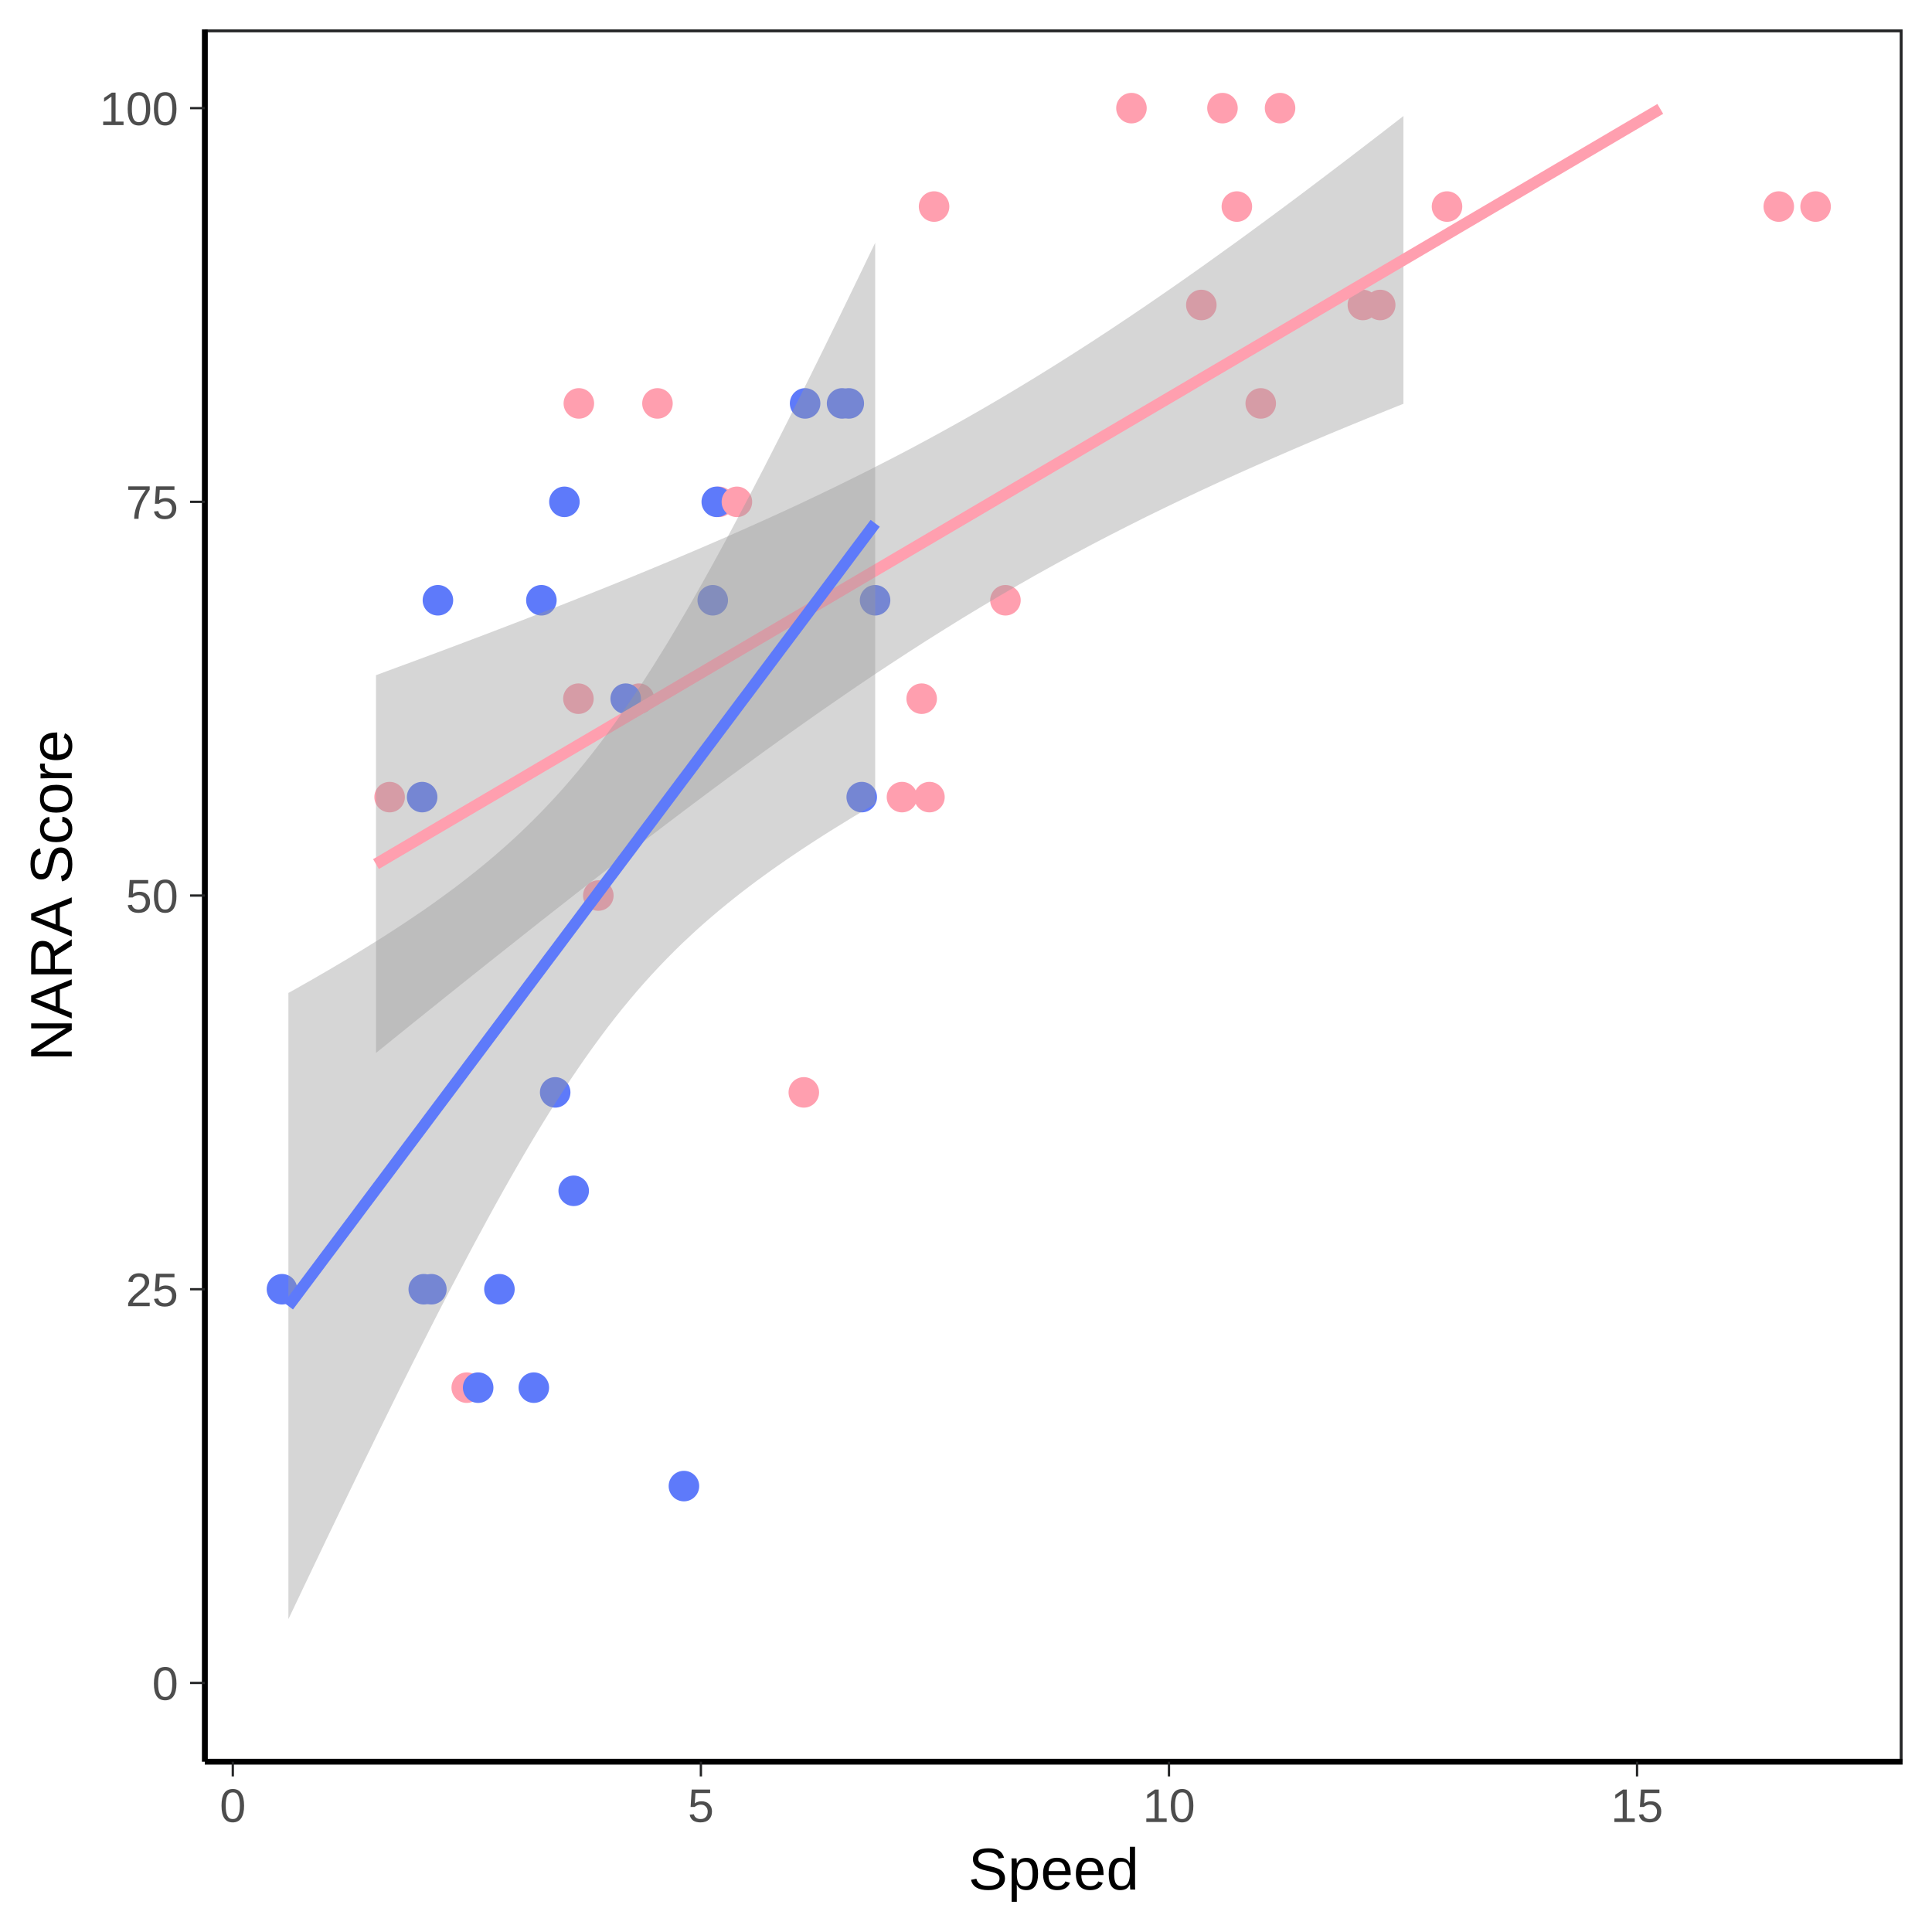
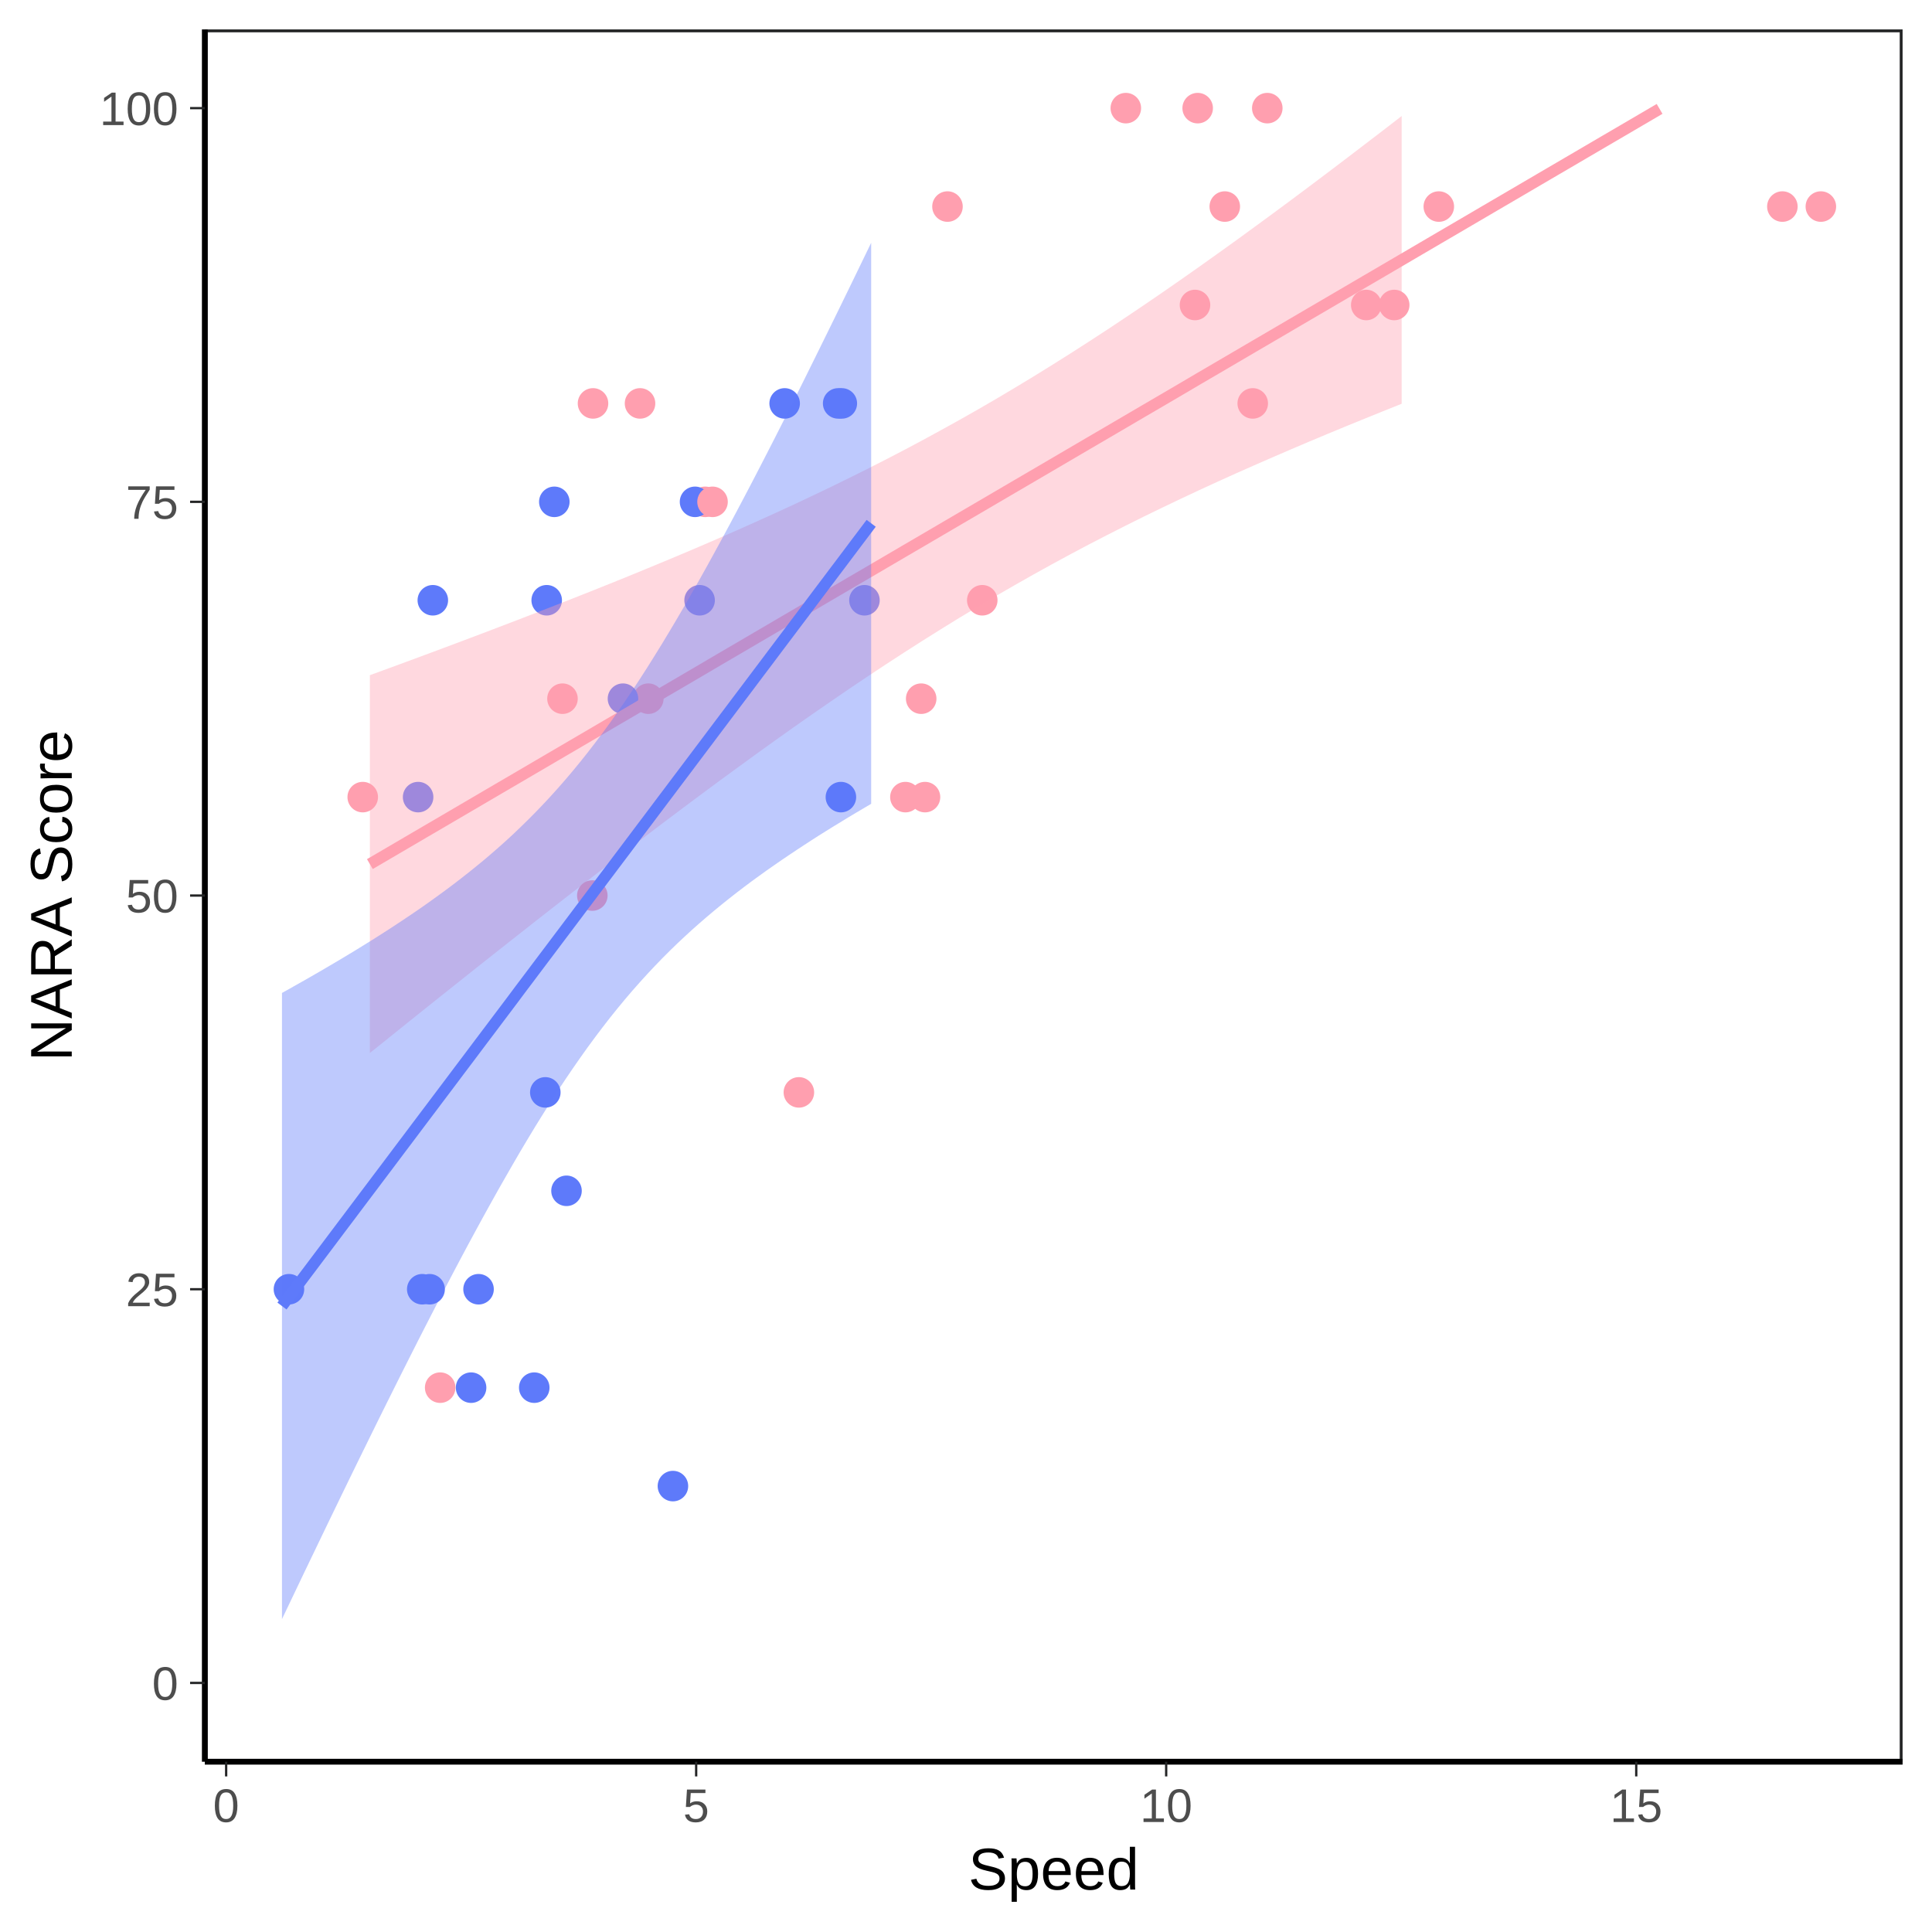
<svg xmlns="http://www.w3.org/2000/svg" class="svglite" width="360.00pt" height="360.00pt" viewBox="0 0 360.00 360.00">
  <defs>
    <style type="text/css">
    .svglite line, .svglite polyline, .svglite polygon, .svglite path, .svglite rect, .svglite circle {
      fill: none;
      stroke: #000000;
      stroke-linecap: round;
      stroke-linejoin: round;
      stroke-miterlimit: 10.00;
    }
    .svglite text {
      white-space: pre;
    }
  </style>
  </defs>
  <rect width="100%" height="100%" style="stroke: none; fill: #FFFFFF;" />
  <defs>
    <clipPath id="cpMC4wMHwzNjAuMDB8MC4wMHwzNjAuMDA=">
      <rect x="0.00" y="0.00" width="360.00" height="360.00" />
    </clipPath>
  </defs>
  <g clip-path="url(#cpMC4wMHwzNjAuMDB8MC4wMHwzNjAuMDA=)">
    <rect x="0" y="0.00" width="360.00" height="360.00" style="stroke-width: 1.07; stroke: #FFFFFF; fill: #FFFFFF;" />
  </g>
  <defs>
    <clipPath id="cpMzguMTZ8MzU0LjUyfDUuNDh8MzI4LjI3">
      <rect x="38.16" y="5.48" width="316.36" height="322.79" />
    </clipPath>
  </defs>
  <g clip-path="url(#cpMzguMTZ8MzU0LjUyfDUuNDh8MzI4LjI3)">
    <rect x="38.16" y="5.48" width="316.36" height="322.79" style="stroke-width: 1.07; stroke: #242526; fill: #FFFFFF;" />
-     <circle cx="149.78" cy="203.55" r="2.49" style="stroke-width: 0.71; stroke: #FF9FAF; fill: #FF9FAF;" />
-     <circle cx="227.79" cy="20.15" r="2.49" style="stroke-width: 0.71; stroke: #FF9FAF; fill: #FF9FAF;" />
-     <circle cx="133.97" cy="93.51" r="2.49" style="stroke-width: 0.71; stroke: #FF9FAF; fill: #FF9FAF;" />
-     <circle cx="122.51" cy="75.17" r="2.49" style="stroke-width: 0.71; stroke: #FF9FAF; fill: #FF9FAF;" />
-     <circle cx="331.45" cy="38.49" r="2.49" style="stroke-width: 0.71; stroke: #FF9FAF; fill: #FF9FAF;" />
-     <circle cx="78.66" cy="148.53" r="2.49" style="stroke-width: 0.71; stroke: #5E7AFA; fill: #5E7AFA;" />
-     <circle cx="187.35" cy="111.85" r="2.49" style="stroke-width: 0.71; stroke: #FF9FAF; fill: #FF9FAF;" />
-     <circle cx="168.07" cy="148.53" r="2.49" style="stroke-width: 0.71; stroke: #FF9FAF; fill: #FF9FAF;" />
-     <circle cx="119.06" cy="130.19" r="2.49" style="stroke-width: 0.71; stroke: #FF9FAF; fill: #FF9FAF;" />
-     <circle cx="93.06" cy="240.23" r="2.49" style="stroke-width: 0.71; stroke: #5E7AFA; fill: #5E7AFA;" />
-     <circle cx="174.05" cy="38.49" r="2.49" style="stroke-width: 0.71; stroke: #FF9FAF; fill: #FF9FAF;" />
-     <circle cx="238.52" cy="20.15" r="2.49" style="stroke-width: 0.71; stroke: #FF9FAF; fill: #FF9FAF;" />
-     <circle cx="160.57" cy="148.53" r="2.49" style="stroke-width: 0.71; stroke: #5E7AFA; fill: #5E7AFA;" />
-     <circle cx="163.06" cy="111.85" r="2.49" style="stroke-width: 0.71; stroke: #5E7AFA; fill: #5E7AFA;" />
-     <circle cx="116.59" cy="130.19" r="2.49" style="stroke-width: 0.71; stroke: #5E7AFA; fill: #5E7AFA;" />
-     <circle cx="127.44" cy="276.91" r="2.49" style="stroke-width: 0.71; stroke: #5E7AFA; fill: #5E7AFA;" />
-     <circle cx="103.45" cy="203.55" r="2.49" style="stroke-width: 0.71; stroke: #5E7AFA; fill: #5E7AFA;" />
-     <circle cx="100.88" cy="111.85" r="2.49" style="stroke-width: 0.71; stroke: #5E7AFA; fill: #5E7AFA;" />
-     <circle cx="158.16" cy="75.17" r="2.49" style="stroke-width: 0.71; stroke: #5E7AFA; fill: #5E7AFA;" />
-     <circle cx="132.81" cy="111.85" r="2.49" style="stroke-width: 0.71; stroke: #5E7AFA; fill: #5E7AFA;" />
-     <circle cx="253.95" cy="56.83" r="2.49" style="stroke-width: 0.71; stroke: #FF9FAF; fill: #FF9FAF;" />
-     <circle cx="133.56" cy="93.51" r="2.49" style="stroke-width: 0.71; stroke: #5E7AFA; fill: #5E7AFA;" />
-     <circle cx="80.38" cy="240.23" r="2.49" style="stroke-width: 0.71; stroke: #5E7AFA; fill: #5E7AFA;" />
-     <circle cx="234.92" cy="75.17" r="2.49" style="stroke-width: 0.71; stroke: #FF9FAF; fill: #FF9FAF;" />
-     <circle cx="257.18" cy="56.83" r="2.49" style="stroke-width: 0.71; stroke: #FF9FAF; fill: #FF9FAF;" />
-     <circle cx="171.74" cy="130.19" r="2.49" style="stroke-width: 0.71; stroke: #FF9FAF; fill: #FF9FAF;" />
-     <circle cx="72.60" cy="148.53" r="2.49" style="stroke-width: 0.71; stroke: #FF9FAF; fill: #FF9FAF;" />
-     <circle cx="210.83" cy="20.15" r="2.49" style="stroke-width: 0.71; stroke: #FF9FAF; fill: #FF9FAF;" />
-     <circle cx="107.78" cy="130.19" r="2.49" style="stroke-width: 0.71; stroke: #FF9FAF; fill: #FF9FAF;" />
-     <circle cx="111.49" cy="166.87" r="2.49" style="stroke-width: 0.71; stroke: #FF9FAF; fill: #FF9FAF;" />
-     <circle cx="223.85" cy="56.83" r="2.49" style="stroke-width: 0.71; stroke: #FF9FAF; fill: #FF9FAF;" />
-     <circle cx="137.31" cy="93.51" r="2.49" style="stroke-width: 0.71; stroke: #FF9FAF; fill: #FF9FAF;" />
-     <circle cx="107.86" cy="75.17" r="2.49" style="stroke-width: 0.71; stroke: #FF9FAF; fill: #FF9FAF;" />
-     <circle cx="173.19" cy="148.53" r="2.49" style="stroke-width: 0.71; stroke: #FF9FAF; fill: #FF9FAF;" />
-     <circle cx="86.97" cy="258.57" r="2.49" style="stroke-width: 0.71; stroke: #FF9FAF; fill: #FF9FAF;" />
-     <circle cx="150.02" cy="75.17" r="2.49" style="stroke-width: 0.71; stroke: #5E7AFA; fill: #5E7AFA;" />
-     <circle cx="89.10" cy="258.57" r="2.49" style="stroke-width: 0.71; stroke: #5E7AFA; fill: #5E7AFA;" />
-     <circle cx="81.60" cy="111.85" r="2.49" style="stroke-width: 0.71; stroke: #5E7AFA; fill: #5E7AFA;" />
-     <circle cx="156.91" cy="75.17" r="2.49" style="stroke-width: 0.71; stroke: #5E7AFA; fill: #5E7AFA;" />
-     <circle cx="106.90" cy="221.89" r="2.49" style="stroke-width: 0.71; stroke: #5E7AFA; fill: #5E7AFA;" />
-     <circle cx="78.96" cy="240.23" r="2.49" style="stroke-width: 0.71; stroke: #5E7AFA; fill: #5E7AFA;" />
-     <circle cx="105.17" cy="93.51" r="2.49" style="stroke-width: 0.71; stroke: #5E7AFA; fill: #5E7AFA;" />
-     <circle cx="52.54" cy="240.23" r="2.49" style="stroke-width: 0.71; stroke: #5E7AFA; fill: #5E7AFA;" />
-     <circle cx="99.47" cy="258.57" r="2.49" style="stroke-width: 0.71; stroke: #5E7AFA; fill: #5E7AFA;" />
-     <circle cx="338.31" cy="38.49" r="2.49" style="stroke-width: 0.71; stroke: #FF9FAF; fill: #FF9FAF;" />
-     <circle cx="269.63" cy="38.49" r="2.49" style="stroke-width: 0.71; stroke: #FF9FAF; fill: #FF9FAF;" />
-     <circle cx="230.47" cy="38.49" r="2.49" style="stroke-width: 0.71; stroke: #FF9FAF; fill: #FF9FAF;" />
-     <polygon points="70.06,125.81 73.47,124.55 76.89,123.29 80.31,122.02 83.73,120.74 87.15,119.45 90.57,118.16 93.99,116.85 97.41,115.54 100.82,114.21 104.24,112.88 107.66,111.53 111.08,110.17 114.50,108.80 117.92,107.41 121.34,106.00 124.76,104.58 128.17,103.14 131.59,101.68 135.01,100.20 138.43,98.69 141.85,97.16 145.27,95.61 148.69,94.03 152.11,92.41 155.53,90.77 158.94,89.09 162.36,87.38 165.78,85.63 169.20,83.85 172.62,82.02 176.04,80.15 179.46,78.25 182.88,76.30 186.29,74.31 189.71,72.27 193.13,70.19 196.55,68.07 199.97,65.91 203.39,63.71 206.81,61.47 210.23,59.19 213.64,56.88 217.06,54.53 220.48,52.15 223.90,49.74 227.32,47.29 230.74,44.83 234.16,42.33 237.58,39.81 241.00,37.27 244.41,34.71 247.83,32.12 251.25,29.52 254.67,26.90 258.09,24.27 261.51,21.62 261.51,75.24 258.09,76.61 254.67,78.00 251.25,79.40 247.83,80.82 244.41,82.26 241.00,83.72 237.58,85.20 234.16,86.70 230.74,88.22 227.32,89.77 223.90,91.35 220.48,92.96 217.06,94.60 213.64,96.27 210.23,97.98 206.81,99.72 203.39,101.50 199.97,103.32 196.55,105.18 193.13,107.08 189.71,109.03 186.29,111.01 182.88,113.04 179.46,115.11 176.04,117.23 172.62,119.38 169.20,121.58 165.78,123.81 162.36,126.08 158.94,128.39 155.53,130.74 152.11,133.11 148.69,135.52 145.27,137.96 141.85,140.42 138.43,142.92 135.01,145.43 131.59,147.97 128.17,150.53 124.76,153.11 121.34,155.71 117.92,158.33 114.50,160.96 111.08,163.60 107.66,166.26 104.24,168.94 100.82,171.62 97.41,174.32 93.99,177.03 90.57,179.74 87.15,182.47 83.73,185.20 80.31,187.95 76.89,190.69 73.47,193.45 70.06,196.21 " style="stroke-width: 0.00; stroke: none; stroke-linecap: butt; fill: #999999; fill-opacity: 0.40;" />
-     <polyline points="70.06,125.81 73.47,124.55 76.89,123.29 80.31,122.02 83.73,120.74 87.15,119.45 90.57,118.16 93.99,116.85 97.41,115.54 100.82,114.21 104.24,112.88 107.66,111.53 111.08,110.17 114.50,108.80 117.92,107.41 121.34,106.00 124.76,104.58 128.17,103.14 131.59,101.68 135.01,100.20 138.43,98.69 141.85,97.16 145.27,95.61 148.69,94.03 152.11,92.41 155.53,90.77 158.94,89.09 162.36,87.38 165.78,85.63 169.20,83.85 172.62,82.02 176.04,80.15 179.46,78.25 182.88,76.30 186.29,74.31 189.71,72.27 193.13,70.19 196.55,68.07 199.97,65.91 203.39,63.71 206.81,61.47 210.23,59.19 213.64,56.88 217.06,54.53 220.48,52.15 223.90,49.74 227.32,47.29 230.74,44.83 234.16,42.33 237.58,39.81 241.00,37.27 244.41,34.71 247.83,32.12 251.25,29.52 254.67,26.90 258.09,24.27 261.51,21.62 " style="stroke-width: 2.13; stroke: none; stroke-linecap: butt;" />
-     <polyline points="261.51,75.24 258.09,76.61 254.67,78.00 251.25,79.40 247.83,80.82 244.41,82.26 241.00,83.72 237.58,85.20 234.16,86.70 230.74,88.22 227.32,89.77 223.90,91.35 220.48,92.96 217.06,94.60 213.64,96.27 210.23,97.98 206.81,99.72 203.39,101.50 199.97,103.32 196.55,105.18 193.13,107.08 189.71,109.03 186.29,111.01 182.88,113.04 179.46,115.11 176.04,117.23 172.62,119.38 169.20,121.58 165.78,123.81 162.36,126.08 158.94,128.39 155.53,130.74 152.11,133.11 148.69,135.52 145.27,137.96 141.85,140.42 138.43,142.92 135.01,145.43 131.59,147.97 128.17,150.53 124.76,153.11 121.34,155.71 117.92,158.33 114.50,160.96 111.08,163.60 107.66,166.26 104.24,168.94 100.82,171.62 97.41,174.32 93.99,177.03 90.57,179.74 87.15,182.47 83.73,185.20 80.31,187.95 76.89,190.69 73.47,193.45 70.06,196.21 " style="stroke-width: 2.13; stroke: none; stroke-linecap: butt;" />
-     <polyline points="70.06,161.01 73.47,159.00 76.89,156.99 80.31,154.98 83.73,152.97 87.15,150.96 90.57,148.95 93.99,146.94 97.41,144.93 100.82,142.92 104.24,140.91 107.66,138.90 111.08,136.89 114.50,134.88 117.92,132.87 121.34,130.86 124.76,128.85 128.17,126.84 131.59,124.83 135.01,122.81 138.43,120.80 141.85,118.79 145.27,116.78 148.69,114.77 152.11,112.76 155.53,110.75 158.94,108.74 162.36,106.73 165.78,104.72 169.20,102.71 172.62,100.70 176.04,98.69 179.46,96.68 182.88,94.67 186.29,92.66 189.71,90.65 193.13,88.64 196.55,86.63 199.97,84.62 203.39,82.61 206.81,80.60 210.23,78.59 213.64,76.58 217.06,74.57 220.48,72.56 223.90,70.54 227.32,68.53 230.74,66.52 234.16,64.51 237.58,62.50 241.00,60.49 244.41,58.48 247.83,56.47 251.25,54.46 254.67,52.45 258.09,50.44 261.51,48.43 264.93,46.42 268.35,44.41 271.76,42.40 275.18,40.39 278.60,38.38 282.02,36.37 285.44,34.36 288.86,32.35 292.28,30.34 295.70,28.33 299.12,26.32 302.53,24.31 305.95,22.30 309.37,20.29 " style="stroke-width: 2.13; stroke: #FF9FAF; stroke-linecap: butt;" />
-     <polygon points="53.74,185.02 55.13,184.25 56.51,183.46 57.90,182.68 59.28,181.88 60.66,181.08 62.05,180.27 63.43,179.45 64.82,178.63 66.20,177.79 67.58,176.95 68.97,176.09 70.35,175.23 71.74,174.35 73.12,173.46 74.50,172.56 75.89,171.64 77.27,170.71 78.66,169.77 80.04,168.81 81.42,167.82 82.81,166.82 84.19,165.80 85.58,164.76 86.96,163.69 88.34,162.60 89.73,161.48 91.11,160.34 92.49,159.16 93.88,157.95 95.26,156.71 96.65,155.43 98.03,154.11 99.41,152.75 100.80,151.35 102.18,149.90 103.57,148.41 104.95,146.87 106.33,145.28 107.72,143.64 109.10,141.95 110.49,140.20 111.87,138.40 113.25,136.55 114.64,134.64 116.02,132.68 117.41,130.67 118.79,128.61 120.17,126.49 121.56,124.33 122.94,122.11 124.33,119.86 125.71,117.55 127.09,115.21 128.48,112.83 129.86,110.40 131.24,107.95 132.63,105.46 134.01,102.93 135.40,100.38 136.78,97.80 138.16,95.19 139.55,92.56 140.93,89.91 142.32,87.23 143.70,84.53 145.08,81.82 146.47,79.08 147.85,76.33 149.24,73.57 150.62,70.78 152.00,67.99 153.39,65.18 154.77,62.36 156.16,59.53 157.54,56.69 158.92,53.84 160.31,50.98 161.69,48.11 163.08,45.24 163.08,149.78 161.69,150.60 160.31,151.42 158.92,152.25 157.54,153.10 156.16,153.95 154.77,154.81 153.39,155.68 152.00,156.57 150.62,157.47 149.24,158.38 147.85,159.31 146.47,160.25 145.08,161.21 143.70,162.18 142.32,163.18 140.93,164.19 139.55,165.23 138.16,166.29 136.78,167.38 135.40,168.49 134.01,169.63 132.63,170.80 131.24,172.00 129.86,173.23 128.48,174.51 127.09,175.81 125.71,177.16 124.33,178.55 122.94,179.99 121.56,181.47 120.17,183.00 118.79,184.57 117.41,186.20 116.02,187.88 114.64,189.61 113.25,191.40 111.87,193.24 110.49,195.13 109.10,197.08 107.72,199.08 106.33,201.13 104.95,203.23 103.57,205.39 102.18,207.59 100.80,209.83 99.41,212.13 98.03,214.46 96.65,216.83 95.26,219.25 93.88,221.69 92.49,224.18 91.11,226.69 89.73,229.24 88.34,231.81 86.96,234.41 85.58,237.04 84.19,239.69 82.81,242.36 81.42,245.05 80.04,247.76 78.66,250.49 77.27,253.24 75.89,256.00 74.50,258.78 73.12,261.57 71.74,264.37 70.35,267.19 68.97,270.02 67.58,272.85 66.20,275.70 64.82,278.56 63.43,281.43 62.05,284.30 60.66,287.19 59.28,290.08 57.90,292.97 56.51,295.88 55.13,298.79 53.74,301.70 " style="stroke-width: 0.00; stroke: none; stroke-linecap: butt; fill: #999999; fill-opacity: 0.40;" />
-     <polyline points="53.74,185.02 55.13,184.25 56.51,183.46 57.90,182.68 59.28,181.88 60.66,181.08 62.05,180.27 63.43,179.45 64.82,178.63 66.20,177.79 67.58,176.95 68.97,176.09 70.35,175.23 71.74,174.35 73.12,173.46 74.50,172.56 75.89,171.64 77.27,170.71 78.66,169.77 80.04,168.81 81.42,167.82 82.81,166.82 84.19,165.80 85.58,164.76 86.96,163.69 88.34,162.60 89.73,161.48 91.11,160.34 92.49,159.16 93.88,157.95 95.26,156.71 96.65,155.43 98.03,154.11 99.41,152.75 100.80,151.35 102.18,149.90 103.57,148.41 104.95,146.87 106.33,145.28 107.72,143.64 109.10,141.95 110.49,140.20 111.87,138.40 113.25,136.55 114.64,134.64 116.02,132.68 117.41,130.67 118.79,128.61 120.17,126.49 121.56,124.33 122.94,122.11 124.33,119.86 125.71,117.55 127.09,115.21 128.48,112.83 129.86,110.40 131.24,107.95 132.63,105.46 134.01,102.93 135.40,100.38 136.78,97.80 138.16,95.19 139.55,92.56 140.93,89.91 142.32,87.23 143.70,84.53 145.08,81.82 146.47,79.08 147.85,76.33 149.24,73.57 150.62,70.78 152.00,67.99 153.39,65.18 154.77,62.36 156.16,59.53 157.54,56.69 158.92,53.84 160.31,50.98 161.69,48.11 163.08,45.24 " style="stroke-width: 2.13; stroke: none; stroke-linecap: butt;" />
-     <polyline points="163.08,149.78 161.69,150.60 160.31,151.42 158.92,152.25 157.54,153.10 156.16,153.95 154.77,154.81 153.39,155.68 152.00,156.57 150.62,157.47 149.24,158.38 147.85,159.31 146.47,160.25 145.08,161.21 143.70,162.18 142.32,163.18 140.93,164.19 139.55,165.23 138.16,166.29 136.78,167.38 135.40,168.49 134.01,169.63 132.63,170.80 131.24,172.00 129.86,173.23 128.48,174.51 127.09,175.81 125.71,177.16 124.33,178.55 122.94,179.99 121.56,181.47 120.17,183.00 118.79,184.57 117.41,186.20 116.02,187.88 114.64,189.61 113.25,191.40 111.87,193.24 110.49,195.13 109.10,197.08 107.72,199.08 106.33,201.13 104.95,203.23 103.57,205.39 102.18,207.59 100.80,209.83 99.41,212.13 98.03,214.46 96.65,216.83 95.26,219.25 93.88,221.69 92.49,224.18 91.11,226.69 89.73,229.24 88.34,231.81 86.96,234.41 85.58,237.04 84.19,239.69 82.81,242.36 81.42,245.05 80.04,247.76 78.66,250.49 77.27,253.24 75.89,256.00 74.50,258.78 73.12,261.57 71.74,264.37 70.35,267.19 68.97,270.02 67.58,272.85 66.20,275.70 64.82,278.56 63.43,281.43 62.05,284.30 60.66,287.19 59.28,290.08 57.90,292.97 56.51,295.88 55.13,298.79 53.74,301.70 " style="stroke-width: 2.13; stroke: none; stroke-linecap: butt;" />
-     <polyline points="53.74,243.36 55.13,241.52 56.51,239.67 57.90,237.82 59.28,235.98 60.66,234.13 62.05,232.29 63.43,230.44 64.82,228.59 66.20,226.75 67.58,224.90 68.97,223.05 70.35,221.21 71.74,219.36 73.12,217.52 74.50,215.67 75.89,213.82 77.27,211.98 78.66,210.13 80.04,208.28 81.42,206.44 82.81,204.59 84.19,202.75 85.58,200.90 86.96,199.05 88.34,197.21 89.73,195.36 91.11,193.51 92.49,191.67 93.88,189.82 95.26,187.98 96.65,186.13 98.03,184.28 99.41,182.44 100.80,180.59 102.18,178.74 103.57,176.90 104.95,175.05 106.33,173.21 107.72,171.36 109.10,169.51 110.49,167.67 111.87,165.82 113.25,163.97 114.64,162.13 116.02,160.28 117.41,158.44 118.79,156.59 120.17,154.74 121.56,152.90 122.94,151.05 124.33,149.20 125.71,147.36 127.09,145.51 128.48,143.67 129.86,141.82 131.24,139.97 132.63,138.13 134.01,136.28 135.40,134.43 136.78,132.59 138.16,130.74 139.55,128.90 140.93,127.05 142.32,125.20 143.70,123.36 145.08,121.51 146.47,119.66 147.85,117.82 149.24,115.97 150.62,114.13 152.00,112.28 153.39,110.43 154.77,108.59 156.16,106.74 157.54,104.90 158.92,103.05 160.31,101.20 161.69,99.36 163.08,97.51 " style="stroke-width: 2.13; stroke: #5E7AFA; stroke-linecap: butt;" />
+     <circle cx="148.86" cy="203.55" r="2.49" style="stroke-width: 0.71; stroke: #FF9FAF; fill: #FF9FAF;" />
+     <circle cx="223.17" cy="20.15" r="2.49" style="stroke-width: 0.71; stroke: #FF9FAF; fill: #FF9FAF;" />
+     <circle cx="131.40" cy="93.51" r="2.49" style="stroke-width: 0.71; stroke: #FF9FAF; fill: #FF9FAF;" />
+     <circle cx="119.26" cy="75.17" r="2.49" style="stroke-width: 0.71; stroke: #FF9FAF; fill: #FF9FAF;" />
+     <circle cx="332.12" cy="38.49" r="2.49" style="stroke-width: 0.71; stroke: #FF9FAF; fill: #FF9FAF;" />
+     <circle cx="77.91" cy="148.53" r="2.49" style="stroke-width: 0.71; stroke: #5E7AFA; fill: #5E7AFA;" />
+     <circle cx="183.03" cy="111.85" r="2.49" style="stroke-width: 0.71; stroke: #FF9FAF; fill: #FF9FAF;" />
+     <circle cx="168.71" cy="148.53" r="2.49" style="stroke-width: 0.71; stroke: #FF9FAF; fill: #FF9FAF;" />
+     <circle cx="120.80" cy="130.19" r="2.49" style="stroke-width: 0.71; stroke: #FF9FAF; fill: #FF9FAF;" />
+     <circle cx="89.17" cy="240.23" r="2.49" style="stroke-width: 0.71; stroke: #5E7AFA; fill: #5E7AFA;" />
+     <circle cx="176.55" cy="38.49" r="2.49" style="stroke-width: 0.71; stroke: #FF9FAF; fill: #FF9FAF;" />
+     <circle cx="236.14" cy="20.15" r="2.49" style="stroke-width: 0.71; stroke: #FF9FAF; fill: #FF9FAF;" />
+     <circle cx="156.69" cy="148.53" r="2.49" style="stroke-width: 0.71; stroke: #5E7AFA; fill: #5E7AFA;" />
+     <circle cx="161.08" cy="111.85" r="2.49" style="stroke-width: 0.71; stroke: #5E7AFA; fill: #5E7AFA;" />
+     <circle cx="116.08" cy="130.19" r="2.49" style="stroke-width: 0.71; stroke: #5E7AFA; fill: #5E7AFA;" />
+     <circle cx="125.39" cy="276.91" r="2.49" style="stroke-width: 0.71; stroke: #5E7AFA; fill: #5E7AFA;" />
+     <circle cx="101.61" cy="203.55" r="2.49" style="stroke-width: 0.71; stroke: #5E7AFA; fill: #5E7AFA;" />
+     <circle cx="101.87" cy="111.85" r="2.49" style="stroke-width: 0.71; stroke: #5E7AFA; fill: #5E7AFA;" />
+     <circle cx="156.18" cy="75.17" r="2.49" style="stroke-width: 0.71; stroke: #5E7AFA; fill: #5E7AFA;" />
+     <circle cx="130.36" cy="111.85" r="2.49" style="stroke-width: 0.71; stroke: #5E7AFA; fill: #5E7AFA;" />
+     <circle cx="254.58" cy="56.83" r="2.49" style="stroke-width: 0.71; stroke: #FF9FAF; fill: #FF9FAF;" />
+     <circle cx="129.51" cy="93.51" r="2.49" style="stroke-width: 0.71; stroke: #5E7AFA; fill: #5E7AFA;" />
+     <circle cx="80.05" cy="240.23" r="2.49" style="stroke-width: 0.71; stroke: #5E7AFA; fill: #5E7AFA;" />
+     <circle cx="233.43" cy="75.17" r="2.49" style="stroke-width: 0.71; stroke: #FF9FAF; fill: #FF9FAF;" />
+     <circle cx="259.79" cy="56.83" r="2.49" style="stroke-width: 0.71; stroke: #FF9FAF; fill: #FF9FAF;" />
+     <circle cx="171.65" cy="130.19" r="2.49" style="stroke-width: 0.71; stroke: #FF9FAF; fill: #FF9FAF;" />
+     <circle cx="67.59" cy="148.53" r="2.49" style="stroke-width: 0.71; stroke: #FF9FAF; fill: #FF9FAF;" />
+     <circle cx="209.78" cy="20.15" r="2.49" style="stroke-width: 0.71; stroke: #FF9FAF; fill: #FF9FAF;" />
+     <circle cx="104.81" cy="130.19" r="2.49" style="stroke-width: 0.71; stroke: #FF9FAF; fill: #FF9FAF;" />
+     <circle cx="110.37" cy="166.87" r="2.49" style="stroke-width: 0.71; stroke: #FF9FAF; fill: #FF9FAF;" />
+     <circle cx="222.67" cy="56.83" r="2.49" style="stroke-width: 0.71; stroke: #FF9FAF; fill: #FF9FAF;" />
+     <circle cx="132.77" cy="93.51" r="2.49" style="stroke-width: 0.71; stroke: #FF9FAF; fill: #FF9FAF;" />
+     <circle cx="110.50" cy="75.17" r="2.49" style="stroke-width: 0.71; stroke: #FF9FAF; fill: #FF9FAF;" />
+     <circle cx="172.36" cy="148.53" r="2.49" style="stroke-width: 0.71; stroke: #FF9FAF; fill: #FF9FAF;" />
+     <circle cx="82.02" cy="258.57" r="2.49" style="stroke-width: 0.71; stroke: #FF9FAF; fill: #FF9FAF;" />
+     <circle cx="146.21" cy="75.17" r="2.49" style="stroke-width: 0.71; stroke: #5E7AFA; fill: #5E7AFA;" />
+     <circle cx="87.78" cy="258.57" r="2.49" style="stroke-width: 0.71; stroke: #5E7AFA; fill: #5E7AFA;" />
+     <circle cx="80.65" cy="111.85" r="2.49" style="stroke-width: 0.71; stroke: #5E7AFA; fill: #5E7AFA;" />
+     <circle cx="156.86" cy="75.17" r="2.49" style="stroke-width: 0.71; stroke: #5E7AFA; fill: #5E7AFA;" />
+     <circle cx="105.56" cy="221.89" r="2.49" style="stroke-width: 0.71; stroke: #5E7AFA; fill: #5E7AFA;" />
+     <circle cx="78.68" cy="240.23" r="2.49" style="stroke-width: 0.71; stroke: #5E7AFA; fill: #5E7AFA;" />
+     <circle cx="103.29" cy="93.51" r="2.49" style="stroke-width: 0.71; stroke: #5E7AFA; fill: #5E7AFA;" />
+     <circle cx="53.84" cy="240.23" r="2.49" style="stroke-width: 0.71; stroke: #5E7AFA; fill: #5E7AFA;" />
+     <circle cx="99.55" cy="258.57" r="2.49" style="stroke-width: 0.71; stroke: #5E7AFA; fill: #5E7AFA;" />
+     <circle cx="339.29" cy="38.49" r="2.49" style="stroke-width: 0.71; stroke: #FF9FAF; fill: #FF9FAF;" />
+     <circle cx="268.10" cy="38.49" r="2.49" style="stroke-width: 0.71; stroke: #FF9FAF; fill: #FF9FAF;" />
+     <circle cx="228.22" cy="38.49" r="2.49" style="stroke-width: 0.71; stroke: #FF9FAF; fill: #FF9FAF;" />
+     <polygon points="68.92,125.81 72.36,124.55 75.79,123.29 79.22,122.02 82.66,120.74 86.09,119.45 89.52,118.16 92.95,116.85 96.39,115.54 99.82,114.21 103.25,112.88 106.69,111.53 110.12,110.17 113.55,108.80 116.99,107.41 120.42,106.00 123.85,104.58 127.29,103.14 130.72,101.68 134.15,100.20 137.59,98.69 141.02,97.16 144.45,95.61 147.88,94.03 151.32,92.41 154.75,90.77 158.18,89.09 161.62,87.38 165.05,85.63 168.48,83.85 171.92,82.02 175.35,80.15 178.78,78.25 182.22,76.30 185.65,74.31 189.08,72.27 192.52,70.19 195.95,68.07 199.38,65.91 202.81,63.71 206.25,61.47 209.68,59.19 213.11,56.88 216.55,54.53 219.98,52.15 223.41,49.74 226.85,47.29 230.28,44.83 233.71,42.33 237.15,39.81 240.58,37.27 244.01,34.71 247.45,32.12 250.88,29.52 254.31,26.90 257.75,24.27 261.18,21.62 261.18,75.24 257.75,76.61 254.31,78.00 250.88,79.40 247.45,80.82 244.01,82.26 240.58,83.72 237.15,85.20 233.71,86.70 230.28,88.22 226.85,89.77 223.41,91.35 219.98,92.96 216.55,94.60 213.11,96.27 209.68,97.98 206.25,99.72 202.81,101.50 199.38,103.32 195.95,105.18 192.52,107.08 189.08,109.03 185.65,111.01 182.22,113.04 178.78,115.11 175.35,117.23 171.92,119.38 168.48,121.58 165.05,123.81 161.62,126.08 158.18,128.39 154.75,130.74 151.32,133.11 147.88,135.52 144.45,137.96 141.02,140.42 137.59,142.92 134.15,145.43 130.72,147.97 127.29,150.53 123.85,153.11 120.42,155.71 116.99,158.33 113.55,160.96 110.12,163.60 106.69,166.26 103.25,168.94 99.82,171.62 96.39,174.32 92.95,177.03 89.52,179.74 86.09,182.47 82.66,185.20 79.22,187.95 75.79,190.69 72.36,193.45 68.92,196.21 " style="stroke-width: 0.00; stroke: none; stroke-linecap: butt; fill: #FF9FAF; fill-opacity: 0.40;" />
+     <polyline points="68.92,125.81 72.36,124.55 75.79,123.29 79.22,122.02 82.66,120.74 86.09,119.45 89.52,118.16 92.95,116.85 96.39,115.54 99.82,114.21 103.25,112.88 106.69,111.53 110.12,110.17 113.55,108.80 116.99,107.41 120.42,106.00 123.85,104.58 127.29,103.14 130.72,101.68 134.15,100.20 137.59,98.69 141.02,97.16 144.45,95.61 147.88,94.03 151.32,92.41 154.75,90.77 158.18,89.09 161.62,87.38 165.05,85.63 168.48,83.85 171.92,82.02 175.35,80.15 178.78,78.25 182.22,76.30 185.65,74.31 189.08,72.27 192.52,70.19 195.95,68.07 199.38,65.91 202.81,63.71 206.25,61.47 209.68,59.19 213.11,56.88 216.55,54.53 219.98,52.15 223.41,49.74 226.85,47.29 230.28,44.83 233.71,42.33 237.15,39.81 240.58,37.27 244.01,34.71 247.45,32.12 250.88,29.52 254.31,26.90 257.75,24.27 261.18,21.62 " style="stroke-width: 2.13; stroke: none; stroke-linecap: butt;" />
+     <polyline points="261.18,75.24 257.75,76.61 254.31,78.00 250.88,79.40 247.45,80.82 244.01,82.26 240.58,83.72 237.15,85.20 233.71,86.70 230.28,88.22 226.85,89.77 223.41,91.35 219.98,92.96 216.55,94.60 213.11,96.27 209.68,97.98 206.25,99.72 202.81,101.50 199.38,103.32 195.95,105.18 192.52,107.08 189.08,109.03 185.65,111.01 182.22,113.04 178.78,115.11 175.35,117.23 171.92,119.38 168.48,121.58 165.05,123.81 161.62,126.08 158.18,128.39 154.75,130.74 151.32,133.11 147.88,135.52 144.45,137.96 141.02,140.42 137.59,142.92 134.15,145.43 130.72,147.97 127.29,150.53 123.85,153.11 120.42,155.71 116.99,158.33 113.55,160.96 110.12,163.60 106.69,166.26 103.25,168.94 99.82,171.62 96.39,174.32 92.95,177.03 89.52,179.74 86.09,182.47 82.66,185.20 79.22,187.95 75.79,190.69 72.36,193.45 68.92,196.21 " style="stroke-width: 2.13; stroke: none; stroke-linecap: butt;" />
+     <polyline points="68.92,161.01 72.36,159.00 75.79,156.99 79.22,154.98 82.66,152.97 86.09,150.96 89.52,148.95 92.95,146.94 96.39,144.93 99.82,142.92 103.25,140.91 106.69,138.90 110.12,136.89 113.55,134.88 116.99,132.87 120.42,130.86 123.85,128.85 127.29,126.84 130.72,124.83 134.15,122.81 137.59,120.80 141.02,118.79 144.45,116.78 147.88,114.77 151.32,112.76 154.75,110.75 158.18,108.74 161.62,106.73 165.05,104.72 168.48,102.71 171.92,100.70 175.35,98.69 178.78,96.68 182.22,94.67 185.65,92.66 189.08,90.65 192.52,88.64 195.95,86.63 199.38,84.62 202.81,82.61 206.25,80.60 209.68,78.59 213.11,76.58 216.55,74.57 219.98,72.56 223.41,70.54 226.85,68.53 230.28,66.52 233.71,64.51 237.15,62.50 240.58,60.49 244.01,58.48 247.45,56.47 250.88,54.46 254.31,52.45 257.75,50.44 261.18,48.43 264.61,46.42 268.04,44.41 271.48,42.40 274.91,40.39 278.34,38.38 281.78,36.37 285.21,34.36 288.64,32.35 292.08,30.34 295.51,28.33 298.94,26.32 302.38,24.31 305.81,22.30 309.24,20.29 " style="stroke-width: 2.13; stroke: #FF9FAF; stroke-linecap: butt;" />
+     <polygon points="52.54,185.02 53.93,184.25 55.32,183.46 56.71,182.68 58.10,181.88 59.49,181.08 60.88,180.27 62.27,179.45 63.66,178.63 65.05,177.79 66.44,176.95 67.83,176.09 69.22,175.23 70.61,174.35 72.00,173.46 73.39,172.56 74.78,171.64 76.17,170.71 77.56,169.77 78.95,168.81 80.34,167.82 81.73,166.82 83.12,165.80 84.51,164.76 85.90,163.69 87.29,162.60 88.68,161.48 90.07,160.34 91.46,159.16 92.85,157.95 94.24,156.71 95.63,155.43 97.01,154.11 98.40,152.75 99.79,151.35 101.18,149.90 102.57,148.41 103.96,146.87 105.35,145.28 106.74,143.64 108.13,141.95 109.52,140.20 110.91,138.40 112.30,136.55 113.69,134.64 115.08,132.68 116.47,130.67 117.86,128.61 119.25,126.49 120.64,124.33 122.03,122.11 123.42,119.86 124.81,117.55 126.20,115.21 127.59,112.83 128.98,110.40 130.37,107.95 131.76,105.46 133.15,102.93 134.54,100.38 135.93,97.80 137.32,95.19 138.71,92.56 140.10,89.91 141.49,87.23 142.88,84.53 144.27,81.82 145.66,79.08 147.05,76.33 148.44,73.57 149.83,70.78 151.21,67.99 152.60,65.18 153.99,62.36 155.38,59.53 156.77,56.69 158.16,53.84 159.55,50.98 160.94,48.11 162.33,45.24 162.33,149.78 160.94,150.60 159.55,151.42 158.16,152.25 156.77,153.10 155.38,153.95 153.99,154.81 152.60,155.68 151.21,156.57 149.83,157.47 148.44,158.38 147.05,159.31 145.66,160.25 144.27,161.21 142.88,162.18 141.49,163.18 140.10,164.19 138.71,165.23 137.32,166.29 135.93,167.38 134.54,168.49 133.15,169.63 131.76,170.80 130.37,172.00 128.98,173.23 127.59,174.51 126.20,175.81 124.81,177.16 123.42,178.55 122.03,179.99 120.64,181.47 119.25,183.00 117.86,184.57 116.47,186.20 115.08,187.88 113.69,189.61 112.30,191.40 110.91,193.24 109.52,195.13 108.13,197.08 106.74,199.08 105.35,201.13 103.96,203.23 102.57,205.39 101.18,207.59 99.79,209.83 98.40,212.13 97.01,214.46 95.63,216.83 94.24,219.25 92.85,221.69 91.46,224.18 90.07,226.69 88.68,229.24 87.29,231.81 85.90,234.41 84.51,237.04 83.12,239.69 81.73,242.36 80.34,245.05 78.95,247.76 77.56,250.49 76.17,253.24 74.78,256.00 73.39,258.78 72.00,261.57 70.61,264.37 69.22,267.19 67.83,270.02 66.44,272.85 65.05,275.70 63.66,278.56 62.27,281.43 60.88,284.30 59.49,287.19 58.10,290.08 56.71,292.97 55.32,295.88 53.93,298.79 52.54,301.70 " style="stroke-width: 0.00; stroke: none; stroke-linecap: butt; fill: #5E7AFA; fill-opacity: 0.40;" />
+     <polyline points="52.54,185.02 53.93,184.25 55.32,183.46 56.71,182.68 58.10,181.88 59.49,181.08 60.88,180.27 62.27,179.45 63.66,178.63 65.05,177.79 66.44,176.95 67.83,176.09 69.22,175.23 70.61,174.35 72.00,173.46 73.39,172.56 74.78,171.64 76.17,170.71 77.56,169.77 78.95,168.81 80.34,167.82 81.73,166.82 83.12,165.80 84.51,164.76 85.90,163.69 87.29,162.60 88.68,161.48 90.07,160.34 91.46,159.16 92.85,157.95 94.24,156.71 95.63,155.43 97.01,154.11 98.40,152.75 99.79,151.35 101.18,149.90 102.57,148.41 103.96,146.87 105.35,145.28 106.74,143.64 108.13,141.95 109.52,140.20 110.91,138.40 112.30,136.55 113.69,134.64 115.08,132.68 116.47,130.67 117.86,128.61 119.25,126.49 120.64,124.33 122.03,122.11 123.42,119.86 124.81,117.55 126.20,115.21 127.59,112.83 128.98,110.40 130.37,107.95 131.76,105.46 133.15,102.93 134.54,100.38 135.93,97.80 137.32,95.19 138.71,92.56 140.10,89.91 141.49,87.23 142.88,84.53 144.27,81.82 145.66,79.08 147.05,76.33 148.44,73.57 149.83,70.78 151.21,67.99 152.60,65.18 153.99,62.36 155.38,59.53 156.77,56.69 158.16,53.84 159.55,50.98 160.94,48.11 162.33,45.24 " style="stroke-width: 2.13; stroke: none; stroke-linecap: butt;" />
+     <polyline points="162.33,149.78 160.94,150.60 159.55,151.42 158.16,152.25 156.77,153.10 155.38,153.95 153.99,154.81 152.60,155.68 151.21,156.57 149.83,157.47 148.44,158.38 147.05,159.31 145.66,160.25 144.27,161.21 142.88,162.18 141.49,163.18 140.10,164.19 138.71,165.23 137.32,166.29 135.93,167.38 134.54,168.49 133.15,169.63 131.76,170.80 130.37,172.00 128.98,173.23 127.59,174.51 126.20,175.81 124.81,177.16 123.42,178.55 122.03,179.99 120.64,181.47 119.25,183.00 117.86,184.57 116.47,186.20 115.08,187.88 113.69,189.61 112.30,191.40 110.91,193.24 109.52,195.13 108.13,197.08 106.74,199.08 105.35,201.13 103.96,203.23 102.57,205.39 101.18,207.59 99.79,209.83 98.40,212.13 97.01,214.46 95.63,216.83 94.24,219.25 92.85,221.69 91.46,224.18 90.07,226.69 88.68,229.24 87.29,231.81 85.90,234.41 84.51,237.04 83.12,239.69 81.73,242.36 80.34,245.05 78.95,247.76 77.56,250.49 76.17,253.24 74.78,256.00 73.39,258.78 72.00,261.57 70.61,264.37 69.22,267.19 67.83,270.02 66.44,272.85 65.05,275.70 63.66,278.56 62.27,281.43 60.88,284.30 59.49,287.19 58.10,290.08 56.71,292.97 55.32,295.88 53.93,298.79 52.54,301.70 " style="stroke-width: 2.13; stroke: none; stroke-linecap: butt;" />
+     <polyline points="52.54,243.36 53.93,241.52 55.32,239.67 56.71,237.82 58.10,235.98 59.49,234.13 60.88,232.29 62.27,230.44 63.66,228.59 65.05,226.75 66.44,224.90 67.83,223.05 69.22,221.21 70.61,219.36 72.00,217.52 73.39,215.67 74.78,213.82 76.17,211.98 77.56,210.13 78.95,208.28 80.34,206.44 81.73,204.59 83.12,202.75 84.51,200.90 85.90,199.05 87.29,197.21 88.68,195.36 90.07,193.51 91.46,191.67 92.85,189.82 94.24,187.98 95.63,186.13 97.01,184.28 98.40,182.44 99.79,180.59 101.18,178.74 102.57,176.90 103.96,175.05 105.35,173.21 106.74,171.36 108.13,169.51 109.52,167.67 110.91,165.82 112.30,163.97 113.69,162.13 115.08,160.28 116.47,158.44 117.86,156.59 119.25,154.74 120.64,152.90 122.03,151.05 123.42,149.20 124.81,147.36 126.20,145.51 127.59,143.67 128.98,141.82 130.37,139.97 131.76,138.13 133.15,136.28 134.54,134.43 135.93,132.59 137.32,130.74 138.71,128.90 140.10,127.05 141.49,125.20 142.88,123.36 144.27,121.51 145.66,119.66 147.05,117.82 148.44,115.97 149.83,114.13 151.21,112.28 152.60,110.43 153.99,108.59 155.38,106.74 156.77,104.90 158.16,103.05 159.55,101.20 160.94,99.36 162.33,97.51 " style="stroke-width: 2.13; stroke: #5E7AFA; stroke-linecap: butt;" />
  </g>
  <g clip-path="url(#cpMC4wMHwzNjAuMDB8MC4wMHwzNjAuMDA=)">
    <polyline points="38.16,328.27 38.16,5.48 " style="stroke-width: 1.07; stroke-linecap: butt;" />
    <text x="33.23" y="316.75" text-anchor="end" style="font-size: 8.80px;fill: #4D4D4D; font-family: &quot;Arial&quot;;" textLength="4.90px" lengthAdjust="spacingAndGlyphs">0</text>
    <text x="33.23" y="243.39" text-anchor="end" style="font-size: 8.80px;fill: #4D4D4D; font-family: &quot;Arial&quot;;" textLength="9.79px" lengthAdjust="spacingAndGlyphs">25</text>
    <text x="33.23" y="170.03" text-anchor="end" style="font-size: 8.80px;fill: #4D4D4D; font-family: &quot;Arial&quot;;" textLength="9.79px" lengthAdjust="spacingAndGlyphs">50</text>
    <text x="33.23" y="96.67" text-anchor="end" style="font-size: 8.80px;fill: #4D4D4D; font-family: &quot;Arial&quot;;" textLength="9.79px" lengthAdjust="spacingAndGlyphs">75</text>
    <text x="33.23" y="23.31" text-anchor="end" style="font-size: 8.80px;fill: #4D4D4D; font-family: &quot;Arial&quot;;" textLength="14.69px" lengthAdjust="spacingAndGlyphs">100</text>
    <polyline points="35.42,313.59 38.16,313.59 " style="stroke-width: 0.43; stroke: #242526; stroke-linecap: butt;" />
    <polyline points="35.42,240.23 38.16,240.23 " style="stroke-width: 0.43; stroke: #242526; stroke-linecap: butt;" />
    <polyline points="35.42,166.87 38.16,166.87 " style="stroke-width: 0.43; stroke: #242526; stroke-linecap: butt;" />
    <polyline points="35.42,93.51 38.16,93.51 " style="stroke-width: 0.43; stroke: #242526; stroke-linecap: butt;" />
    <polyline points="35.42,20.15 38.16,20.15 " style="stroke-width: 0.43; stroke: #242526; stroke-linecap: butt;" />
    <polyline points="38.16,328.27 354.52,328.27 " style="stroke-width: 1.07; stroke-linecap: butt;" />
-     <polyline points="43.38,331.01 43.38,328.27 " style="stroke-width: 0.43; stroke: #242526; stroke-linecap: butt;" />
-     <polyline points="130.60,331.01 130.60,328.27 " style="stroke-width: 0.43; stroke: #242526; stroke-linecap: butt;" />
-     <polyline points="217.82,331.01 217.82,328.27 " style="stroke-width: 0.43; stroke: #242526; stroke-linecap: butt;" />
-     <polyline points="305.04,331.01 305.04,328.27 " style="stroke-width: 0.43; stroke: #242526; stroke-linecap: butt;" />
-     <text x="43.38" y="339.50" text-anchor="middle" style="font-size: 8.80px;fill: #4D4D4D; font-family: &quot;Arial&quot;;" textLength="4.90px" lengthAdjust="spacingAndGlyphs">0</text>
-     <text x="130.60" y="339.50" text-anchor="middle" style="font-size: 8.80px;fill: #4D4D4D; font-family: &quot;Arial&quot;;" textLength="4.90px" lengthAdjust="spacingAndGlyphs">5</text>
-     <text x="217.82" y="339.50" text-anchor="middle" style="font-size: 8.80px;fill: #4D4D4D; font-family: &quot;Arial&quot;;" textLength="9.79px" lengthAdjust="spacingAndGlyphs">10</text>
-     <text x="305.04" y="339.50" text-anchor="middle" style="font-size: 8.80px;fill: #4D4D4D; font-family: &quot;Arial&quot;;" textLength="9.79px" lengthAdjust="spacingAndGlyphs">15</text>
+     <polyline points="42.14,331.01 42.14,328.27 " style="stroke-width: 0.43; stroke: #242526; stroke-linecap: butt;" />
+     <polyline points="129.72,331.01 129.72,328.27 " style="stroke-width: 0.43; stroke: #242526; stroke-linecap: butt;" />
+     <polyline points="217.30,331.01 217.30,328.27 " style="stroke-width: 0.43; stroke: #242526; stroke-linecap: butt;" />
+     <polyline points="304.89,331.01 304.89,328.27 " style="stroke-width: 0.43; stroke: #242526; stroke-linecap: butt;" />
+     <text x="42.14" y="339.50" text-anchor="middle" style="font-size: 8.80px;fill: #4D4D4D; font-family: &quot;Arial&quot;;" textLength="4.90px" lengthAdjust="spacingAndGlyphs">0</text>
+     <text x="129.72" y="339.50" text-anchor="middle" style="font-size: 8.80px;fill: #4D4D4D; font-family: &quot;Arial&quot;;" textLength="4.90px" lengthAdjust="spacingAndGlyphs">5</text>
+     <text x="217.30" y="339.50" text-anchor="middle" style="font-size: 8.80px;fill: #4D4D4D; font-family: &quot;Arial&quot;;" textLength="9.79px" lengthAdjust="spacingAndGlyphs">10</text>
+     <text x="304.89" y="339.50" text-anchor="middle" style="font-size: 8.80px;fill: #4D4D4D; font-family: &quot;Arial&quot;;" textLength="9.79px" lengthAdjust="spacingAndGlyphs">15</text>
    <text x="196.34" y="352.09" text-anchor="middle" style="font-size: 11.00px; font-family: &quot;Arial&quot;;" textLength="31.82px" lengthAdjust="spacingAndGlyphs">Speed</text>
    <text transform="translate(13.37,166.87) rotate(-90)" text-anchor="middle" style="font-size: 11.00px; font-family: &quot;Arial&quot;;" textLength="62.35px" lengthAdjust="spacingAndGlyphs">NARA Score</text>
  </g>
</svg>
